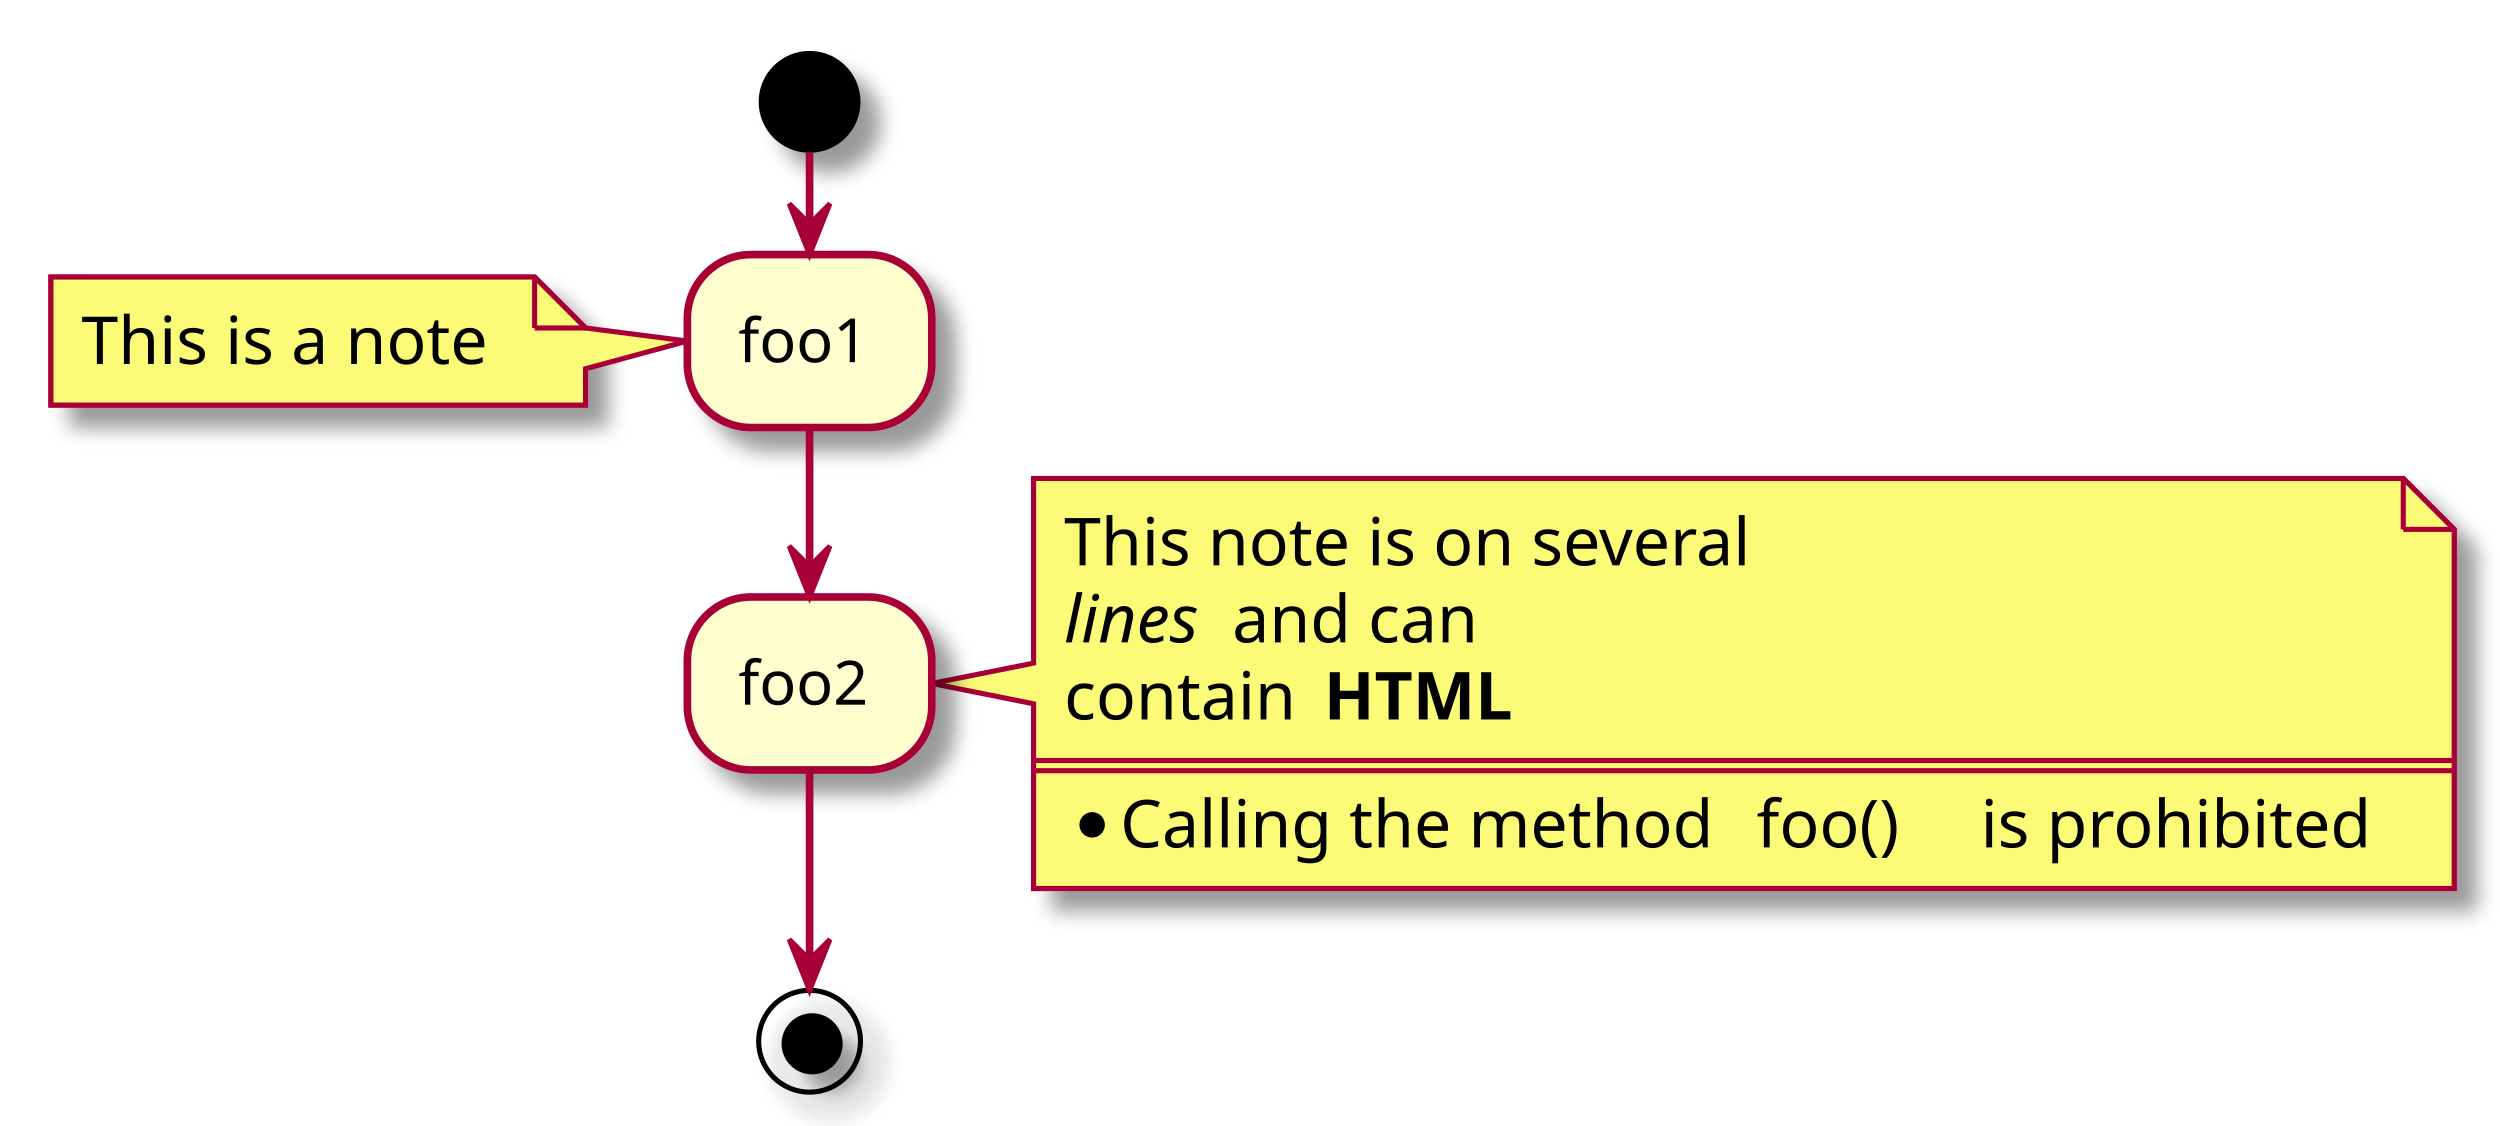
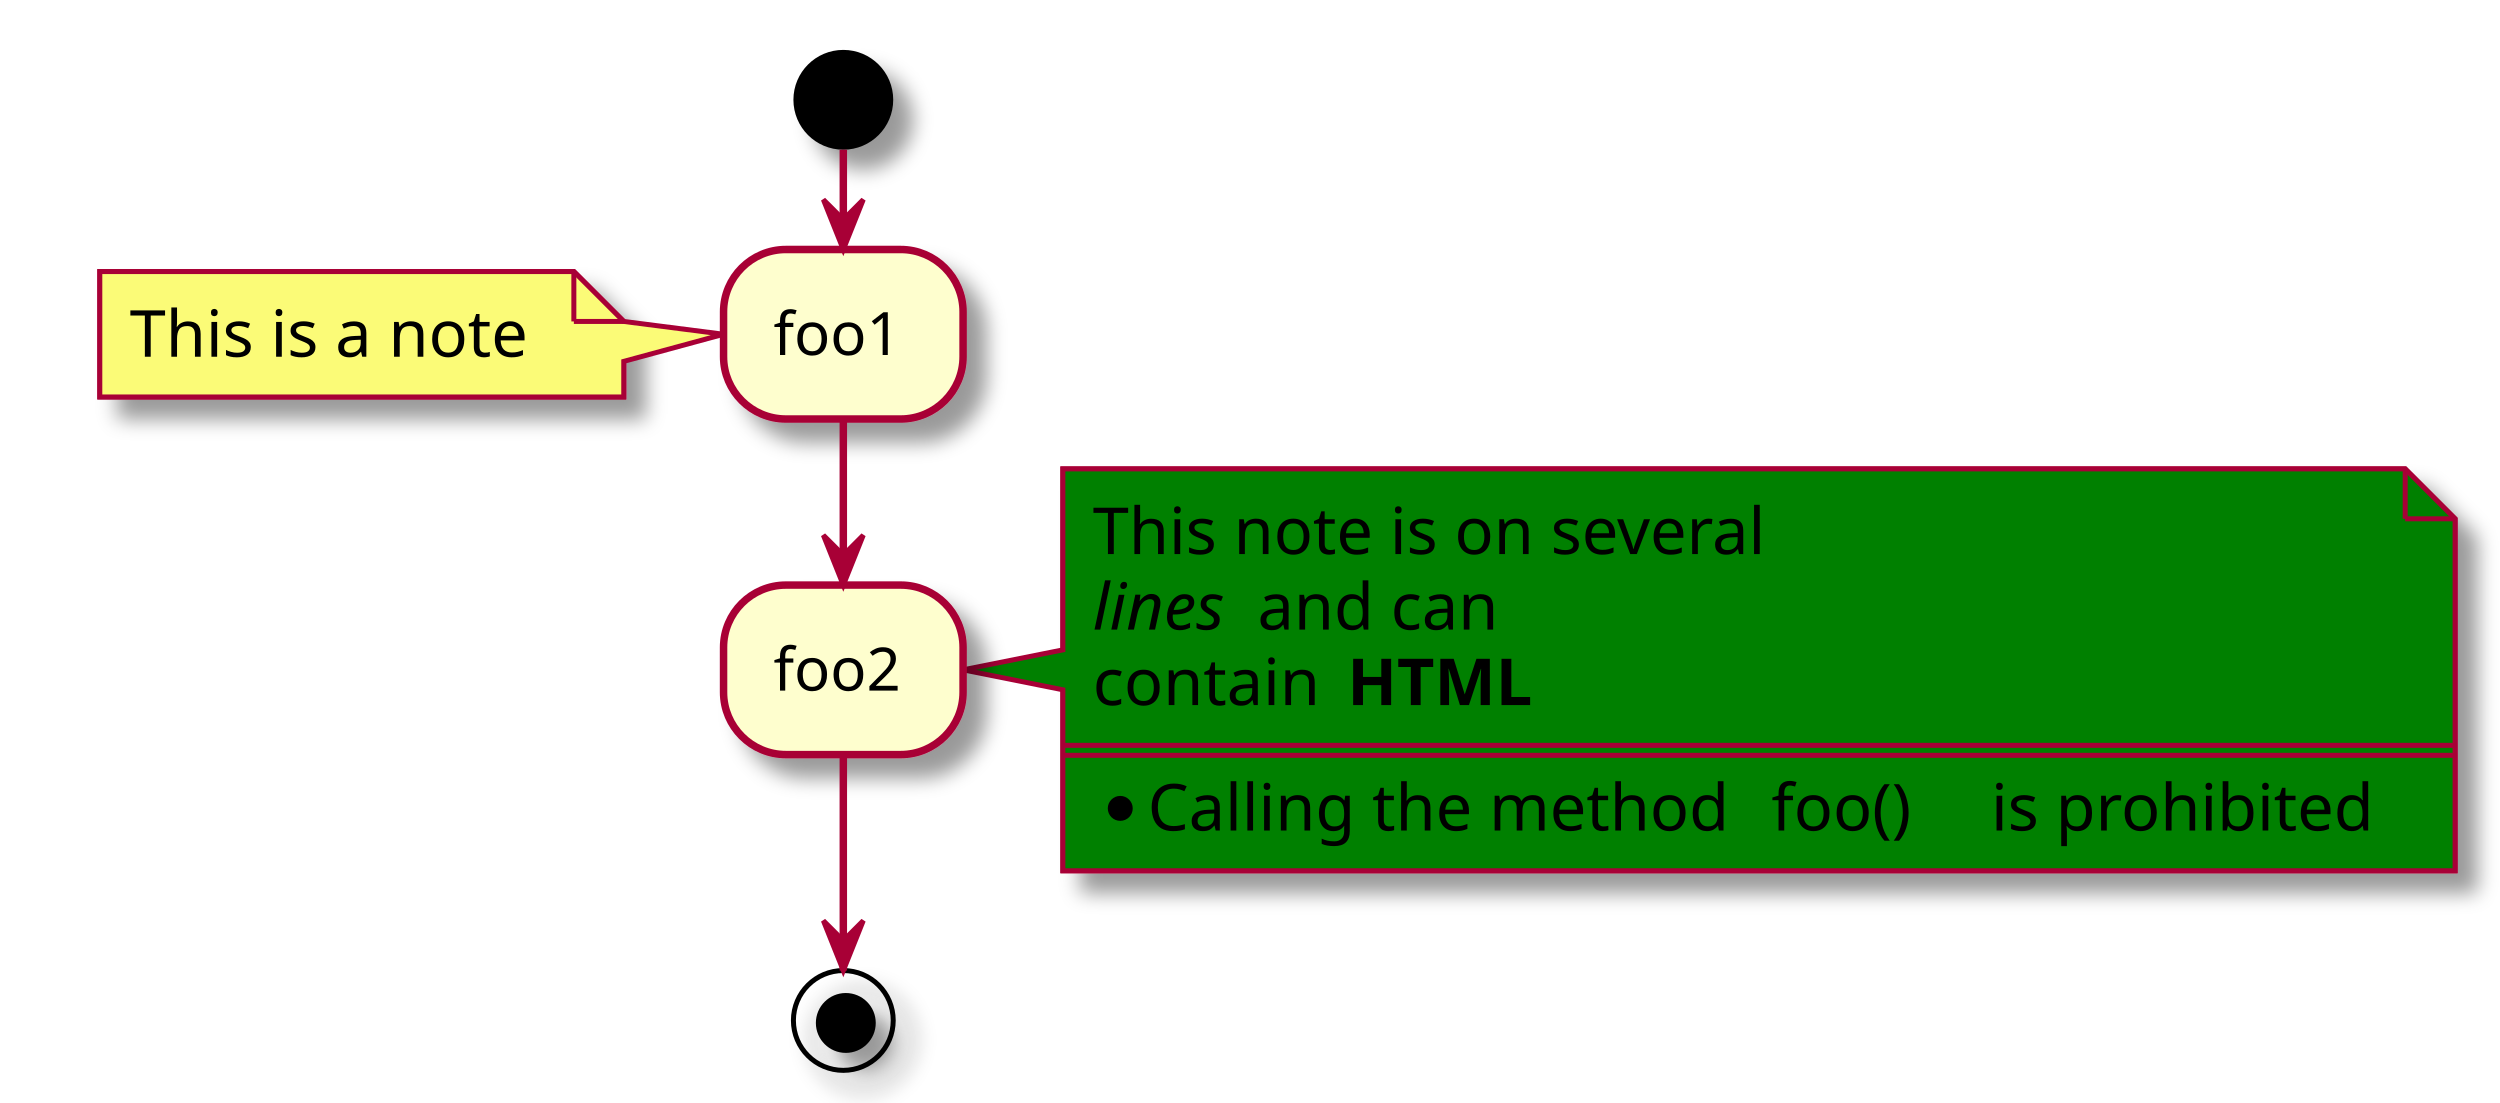
- <svg xmlns="http://www.w3.org/2000/svg" height="221px" style="width:491px;height:221px;" version="1.1" viewBox="0 0 491 221" width="491px">
+ <svg xmlns="http://www.w3.org/2000/svg" height="221px" style="width:501px;height:221px;" version="1.1" viewBox="0 0 501 221" width="501px">
  <defs>
-     <filter height="300%" id="f1" width="300%" x="-1" y="-1">
+     <filter height="300%" id="f6bj6x0" width="300%" x="-1" y="-1">
      <feGaussianBlur result="blurOut" stdDeviation="2.0" />
      <feColorMatrix in="blurOut" result="blurOut2" type="matrix" values="0 0 0 0 0 0 0 0 0 0 0 0 0 0 0 0 0 0 .4 0" />
      <feOffset dx="4.0" dy="4.0" in="blurOut2" result="blurOut3" />
      <feBlend in="SourceGraphic" in2="blurOut3" mode="normal" />
    </filter>
  </defs>
  <g>
-     <ellipse cx="159" cy="20" fill="#000000" filter="url(#f1)" rx="10" ry="10" style="stroke: none; stroke-width: 1.0;" />
-     <polygon fill="#FBFB77" filter="url(#f1)" points="10,54.418,10,79.551,115,79.551,115,64.418,105,54.418,10,54.418" style="stroke: #A80036; stroke-width: 1.0;" />
-     <polygon fill="#FBFB77" points="10,54.418,10,79.551,115,79.551,115,72.418,135,66.984,115,64.418,115,64.418,105,54.418,10,54.418" style="stroke: #A80036; stroke-width: 1.0;" />
-     <line style="stroke: #A80036; stroke-width: 1.0;" x1="105" x2="105" y1="54.418" y2="64.418" />
-     <line style="stroke: #A80036; stroke-width: 1.0;" x1="115" x2="105" y1="64.418" y2="64.418" />
-     <text fill="#000000" font-family="sans-serif" font-size="13" lengthAdjust="spacingAndGlyphs" textLength="84" x="16" y="71.485">This is a note</text>
-     <rect fill="#FEFECE" filter="url(#f1)" height="33.969" rx="12.5" ry="12.5" style="stroke: #A80036; stroke-width: 1.5;" width="48" x="135" y="50" />
-     <text fill="#000000" font-family="sans-serif" font-size="12" lengthAdjust="spacingAndGlyphs" textLength="28" x="145" y="71.139">foo1</text>
-     <polygon fill="#FBFB77" filter="url(#f1)" points="203,93.969,203,174.5,482,174.5,482,103.969,472,93.969,203,93.969" style="stroke: #A80036; stroke-width: 1.0;" />
-     <polygon fill="#FBFB77" points="203,93.969,203,130.234,183,134.234,203,138.234,203,174.5,482,174.5,482,103.969,472,93.969,203,93.969" style="stroke: #A80036; stroke-width: 1.0;" />
-     <line style="stroke: #A80036; stroke-width: 1.0;" x1="472" x2="472" y1="93.969" y2="103.969" />
-     <line style="stroke: #A80036; stroke-width: 1.0;" x1="482" x2="472" y1="103.969" y2="103.969" />
-     <text fill="#000000" font-family="sans-serif" font-size="13" lengthAdjust="spacingAndGlyphs" textLength="142" x="209" y="111.036">This note is on several</text>
-     <text fill="#000000" font-family="sans-serif" font-size="13" font-style="italic" lengthAdjust="spacingAndGlyphs" textLength="29" x="209" y="126.168">lines</text>
-     <text fill="#000000" font-family="sans-serif" font-size="13" lengthAdjust="spacingAndGlyphs" textLength="51" x="242" y="126.168">and can</text>
-     <text fill="#000000" font-family="sans-serif" font-size="13" lengthAdjust="spacingAndGlyphs" textLength="47" x="209" y="141.301">contain</text>
-     <text fill="#000000" font-family="sans-serif" font-size="13" font-weight="bold" lengthAdjust="spacingAndGlyphs" textLength="40" x="260" y="141.301">HTML</text>
-     <line style="stroke: #A80036; stroke-width: 1.0;" x1="203" x2="482" y1="149.367" y2="149.367" />
-     <line style="stroke: #A80036; stroke-width: 1.0;" x1="203" x2="482" y1="151.367" y2="151.367" />
-     <ellipse cx="214.5" cy="162" fill="#000000" rx="2.5" ry="2.5" style="stroke: #000000; stroke-width: 0.0;" />
-     <text fill="#000000" font-family="sans-serif" font-size="13" lengthAdjust="spacingAndGlyphs" textLength="121" x="220" y="166.434">Calling the method</text>
-     <text fill="#000000" font-family="monospaced" font-size="13" lengthAdjust="spacingAndGlyphs" textLength="40" x="345" y="166.434">foo()</text>
-     <text fill="#000000" font-family="sans-serif" font-size="13" lengthAdjust="spacingAndGlyphs" textLength="78" x="389" y="166.434">is prohibited</text>
-     <rect fill="#FEFECE" filter="url(#f1)" height="33.969" rx="12.5" ry="12.5" style="stroke: #A80036; stroke-width: 1.5;" width="48" x="135" y="117.25" />
-     <text fill="#000000" font-family="sans-serif" font-size="12" lengthAdjust="spacingAndGlyphs" textLength="28" x="145" y="138.389">foo2</text>
-     <ellipse cx="159" cy="204.5" fill="none" filter="url(#f1)" rx="10" ry="10" style="stroke: #000000; stroke-width: 1.0;" />
-     <ellipse cx="159.5" cy="205" fill="#000000" filter="url(#f1)" rx="6" ry="6" style="stroke: none; stroke-width: 1.0;" />
-     <line style="stroke: #A80036; stroke-width: 1.5;" x1="159" x2="159" y1="30" y2="50" />
-     <polygon fill="#A80036" points="155,40,159,50,163,40,159,44" style="stroke: #A80036; stroke-width: 1.0;" />
-     <line style="stroke: #A80036; stroke-width: 1.5;" x1="159" x2="159" y1="83.969" y2="117.25" />
-     <polygon fill="#A80036" points="155,107.25,159,117.25,163,107.25,159,111.25" style="stroke: #A80036; stroke-width: 1.0;" />
-     <line style="stroke: #A80036; stroke-width: 1.5;" x1="159" x2="159" y1="151.219" y2="194.5" />
-     <polygon fill="#A80036" points="155,184.5,159,194.5,163,184.5,159,188.5" style="stroke: #A80036; stroke-width: 1.0;" />
+     <ellipse cx="169" cy="20" fill="#000000" filter="url(#f6bj6x0)" rx="10" ry="10" style="stroke: none; stroke-width: 1.0;" />
+     <polygon fill="#FBFB77" filter="url(#f6bj6x0)" points="20,54.418,20,79.551,125,79.551,125,64.418,115,54.418,20,54.418" style="stroke: #A80036; stroke-width: 1.0;" />
+     <polygon fill="#FBFB77" points="20,54.418,20,79.551,125,79.551,125,72.418,145,66.984,125,64.418,125,64.418,115,54.418,20,54.418" style="stroke: #A80036; stroke-width: 1.0;" />
+     <line style="stroke: #A80036; stroke-width: 1.0;" x1="115" x2="115" y1="54.418" y2="64.418" />
+     <line style="stroke: #A80036; stroke-width: 1.0;" x1="125" x2="115" y1="64.418" y2="64.418" />
+     <text fill="#000000" font-family="sans-serif" font-size="13" lengthAdjust="spacingAndGlyphs" textLength="84" x="26" y="71.485">This is a note</text>
+     <rect fill="#FEFECE" filter="url(#f6bj6x0)" height="33.969" rx="12.5" ry="12.5" style="stroke: #A80036; stroke-width: 1.5;" width="48" x="145" y="50" />
+     <text fill="#000000" font-family="sans-serif" font-size="12" lengthAdjust="spacingAndGlyphs" textLength="28" x="155" y="71.139">foo1</text>
+     <polygon fill="#008000" filter="url(#f6bj6x0)" points="213,93.969,213,174.5,492,174.5,492,103.969,482,93.969,213,93.969" style="stroke: #A80036; stroke-width: 1.0;" />
+     <polygon fill="#008000" points="213,93.969,213,130.234,193,134.234,213,138.234,213,174.5,492,174.5,492,103.969,482,93.969,213,93.969" style="stroke: #A80036; stroke-width: 1.0;" />
+     <line style="stroke: #A80036; stroke-width: 1.0;" x1="482" x2="482" y1="93.969" y2="103.969" />
+     <line style="stroke: #A80036; stroke-width: 1.0;" x1="492" x2="482" y1="103.969" y2="103.969" />
+     <text fill="#000000" font-family="sans-serif" font-size="13" lengthAdjust="spacingAndGlyphs" textLength="142" x="219" y="111.036">This note is on several</text>
+     <text fill="#000000" font-family="sans-serif" font-size="13" font-style="italic" lengthAdjust="spacingAndGlyphs" textLength="29" x="219" y="126.168">lines</text>
+     <text fill="#000000" font-family="sans-serif" font-size="13" lengthAdjust="spacingAndGlyphs" textLength="51" x="252" y="126.168">and can</text>
+     <text fill="#000000" font-family="sans-serif" font-size="13" lengthAdjust="spacingAndGlyphs" textLength="47" x="219" y="141.301">contain</text>
+     <text fill="#000000" font-family="sans-serif" font-size="13" font-weight="bold" lengthAdjust="spacingAndGlyphs" textLength="40" x="270" y="141.301">HTML</text>
+     <line style="stroke: #A80036; stroke-width: 1.0;" x1="213" x2="492" y1="149.367" y2="149.367" />
+     <line style="stroke: #A80036; stroke-width: 1.0;" x1="213" x2="492" y1="151.367" y2="151.367" />
+     <ellipse cx="224.5" cy="162" fill="#000000" rx="2.5" ry="2.5" style="stroke: #000000; stroke-width: 0.0;" />
+     <text fill="#000000" font-family="sans-serif" font-size="13" lengthAdjust="spacingAndGlyphs" textLength="121" x="230" y="166.434">Calling the method</text>
+     <text fill="#000000" font-family="monospaced" font-size="13" lengthAdjust="spacingAndGlyphs" textLength="40" x="355" y="166.434">foo()</text>
+     <text fill="#000000" font-family="sans-serif" font-size="13" lengthAdjust="spacingAndGlyphs" textLength="78" x="399" y="166.434">is prohibited</text>
+     <rect fill="#FEFECE" filter="url(#f6bj6x0)" height="33.969" rx="12.5" ry="12.5" style="stroke: #A80036; stroke-width: 1.5;" width="48" x="145" y="117.25" />
+     <text fill="#000000" font-family="sans-serif" font-size="12" lengthAdjust="spacingAndGlyphs" textLength="28" x="155" y="138.389">foo2</text>
+     <ellipse cx="169" cy="204.5" fill="none" filter="url(#f6bj6x0)" rx="10" ry="10" style="stroke: #000000; stroke-width: 1.0;" />
+     <ellipse cx="169.5" cy="205" fill="#000000" filter="url(#f6bj6x0)" rx="6" ry="6" style="stroke: none; stroke-width: 1.0;" />
+     <line style="stroke: #A80036; stroke-width: 1.5;" x1="169" x2="169" y1="30" y2="50" />
+     <polygon fill="#A80036" points="165,40,169,50,173,40,169,44" style="stroke: #A80036; stroke-width: 1.0;" />
+     <line style="stroke: #A80036; stroke-width: 1.5;" x1="169" x2="169" y1="83.969" y2="117.25" />
+     <polygon fill="#A80036" points="165,107.25,169,117.25,173,107.25,169,111.25" style="stroke: #A80036; stroke-width: 1.0;" />
+     <line style="stroke: #A80036; stroke-width: 1.5;" x1="169" x2="169" y1="151.219" y2="194.5" />
+     <polygon fill="#A80036" points="165,184.5,169,194.5,173,184.5,169,188.5" style="stroke: #A80036; stroke-width: 1.0;" />
  </g>
</svg>
